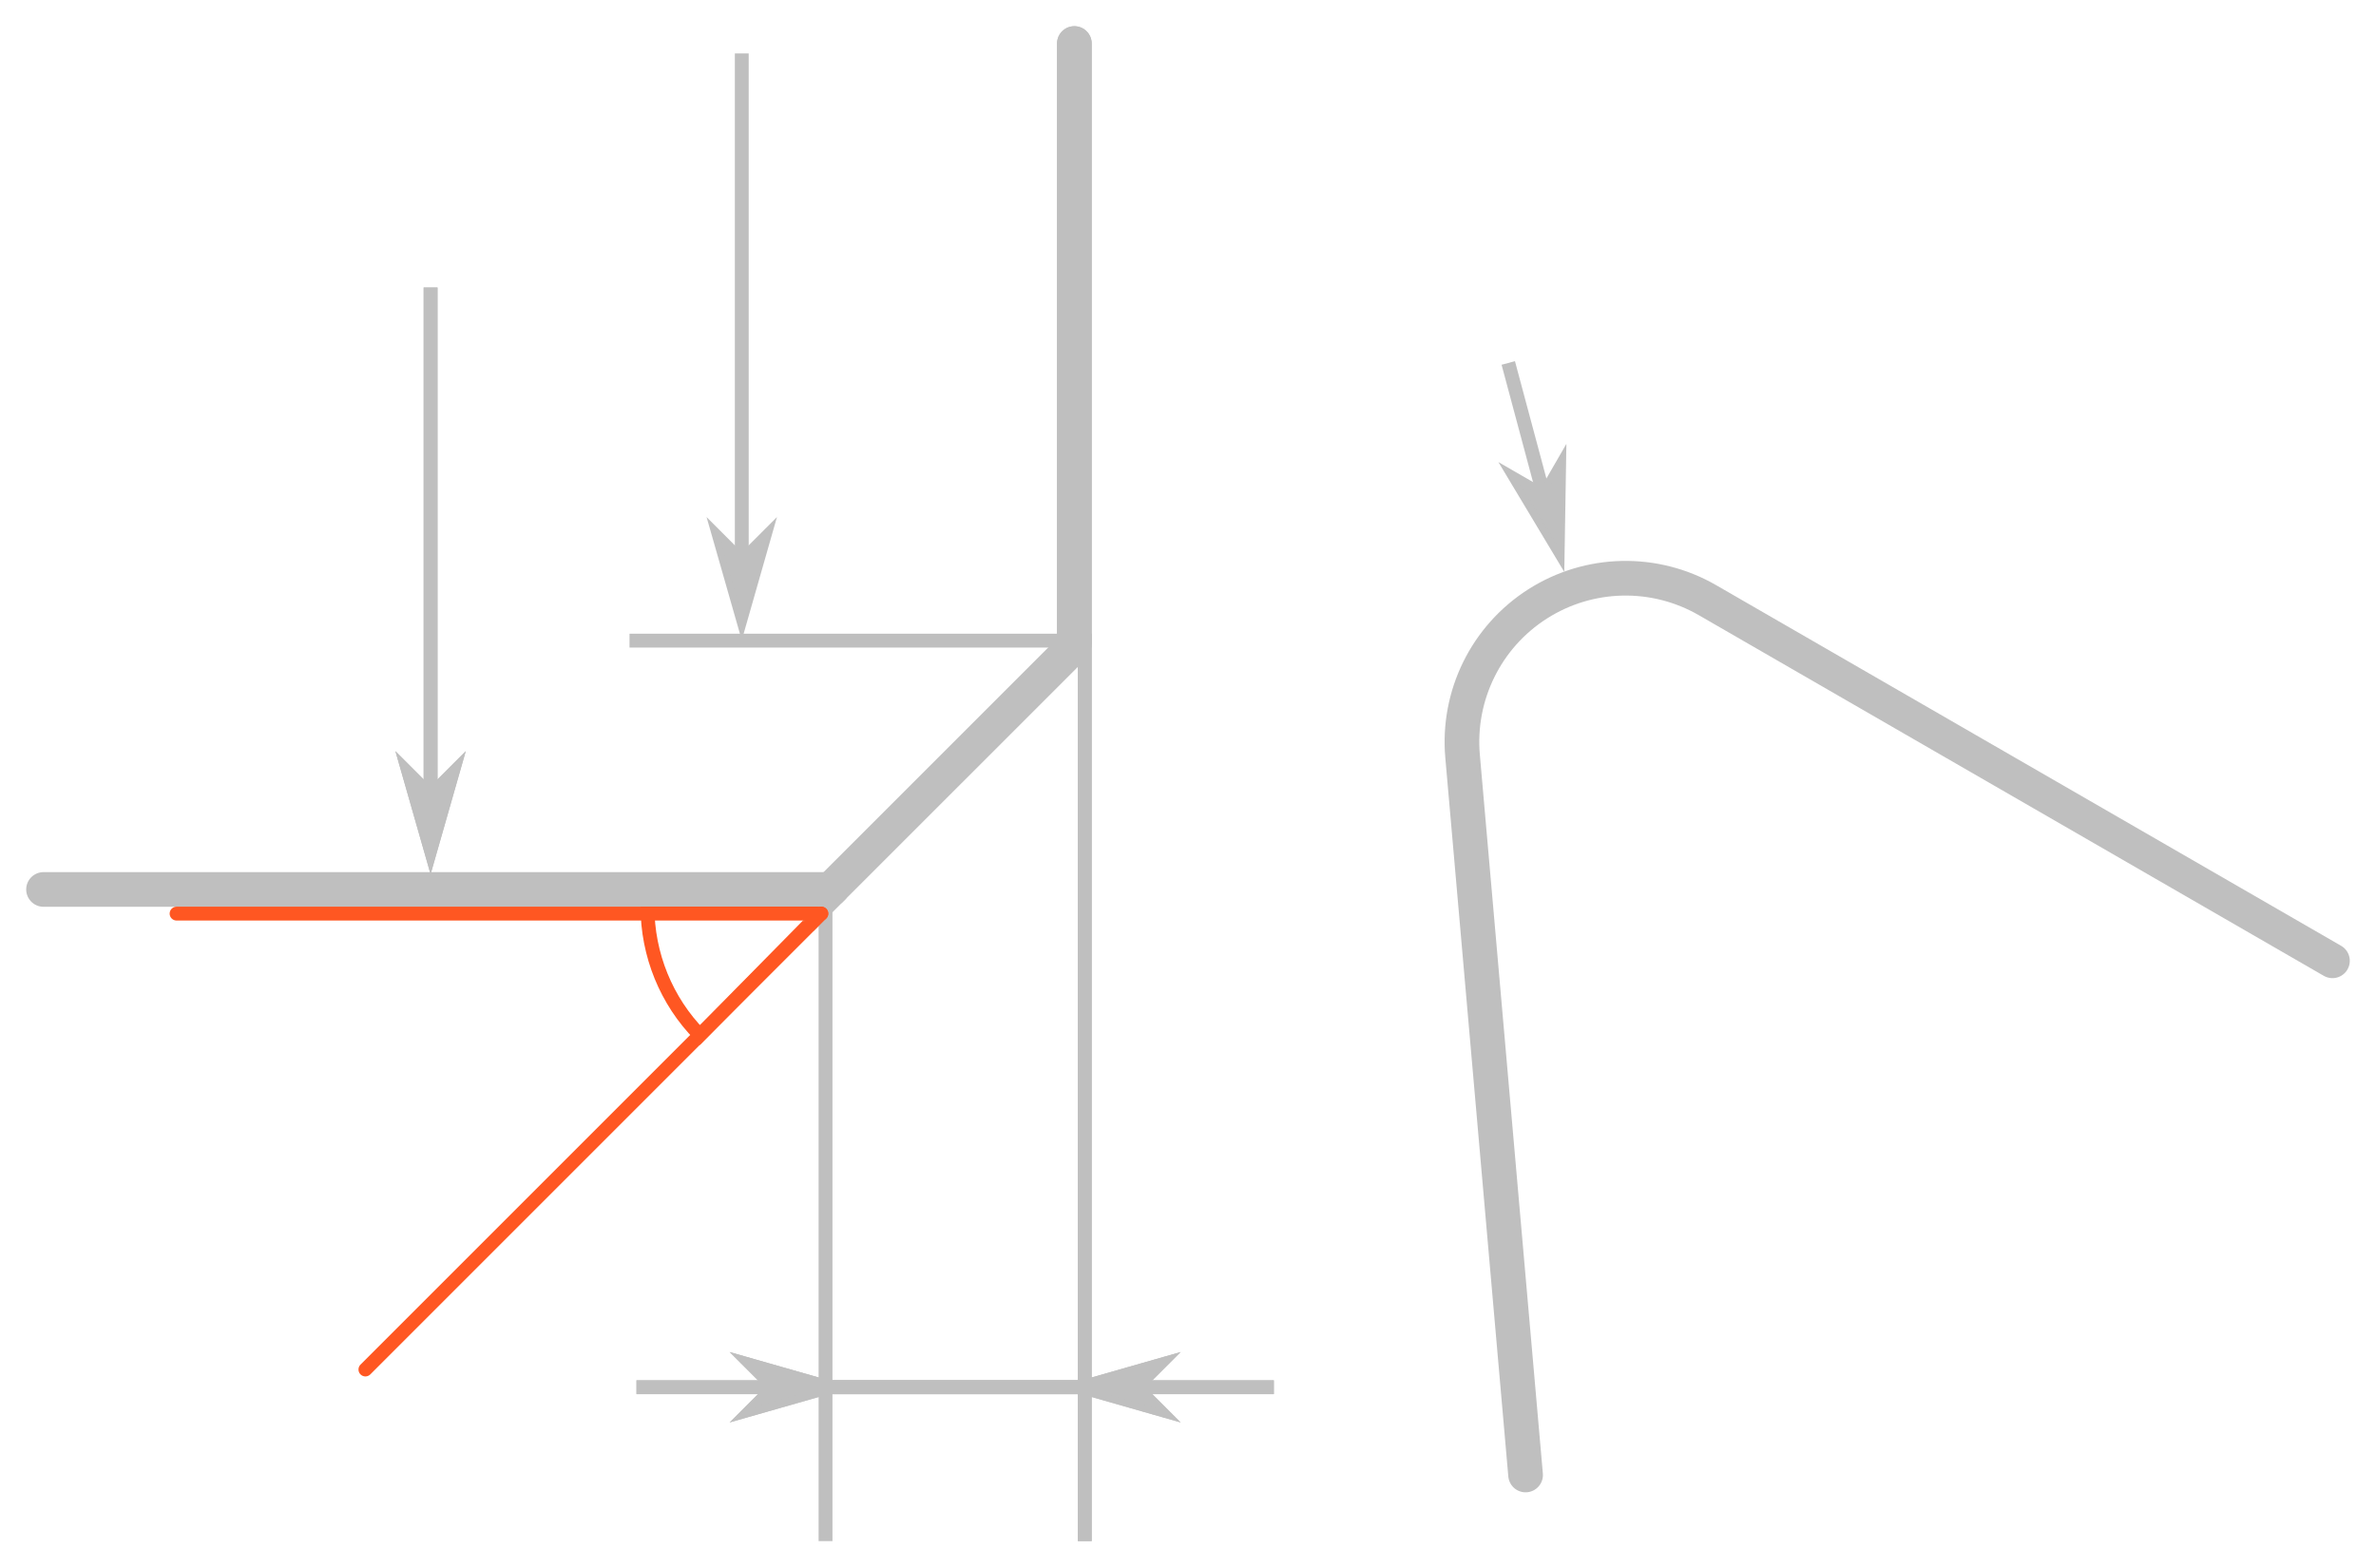
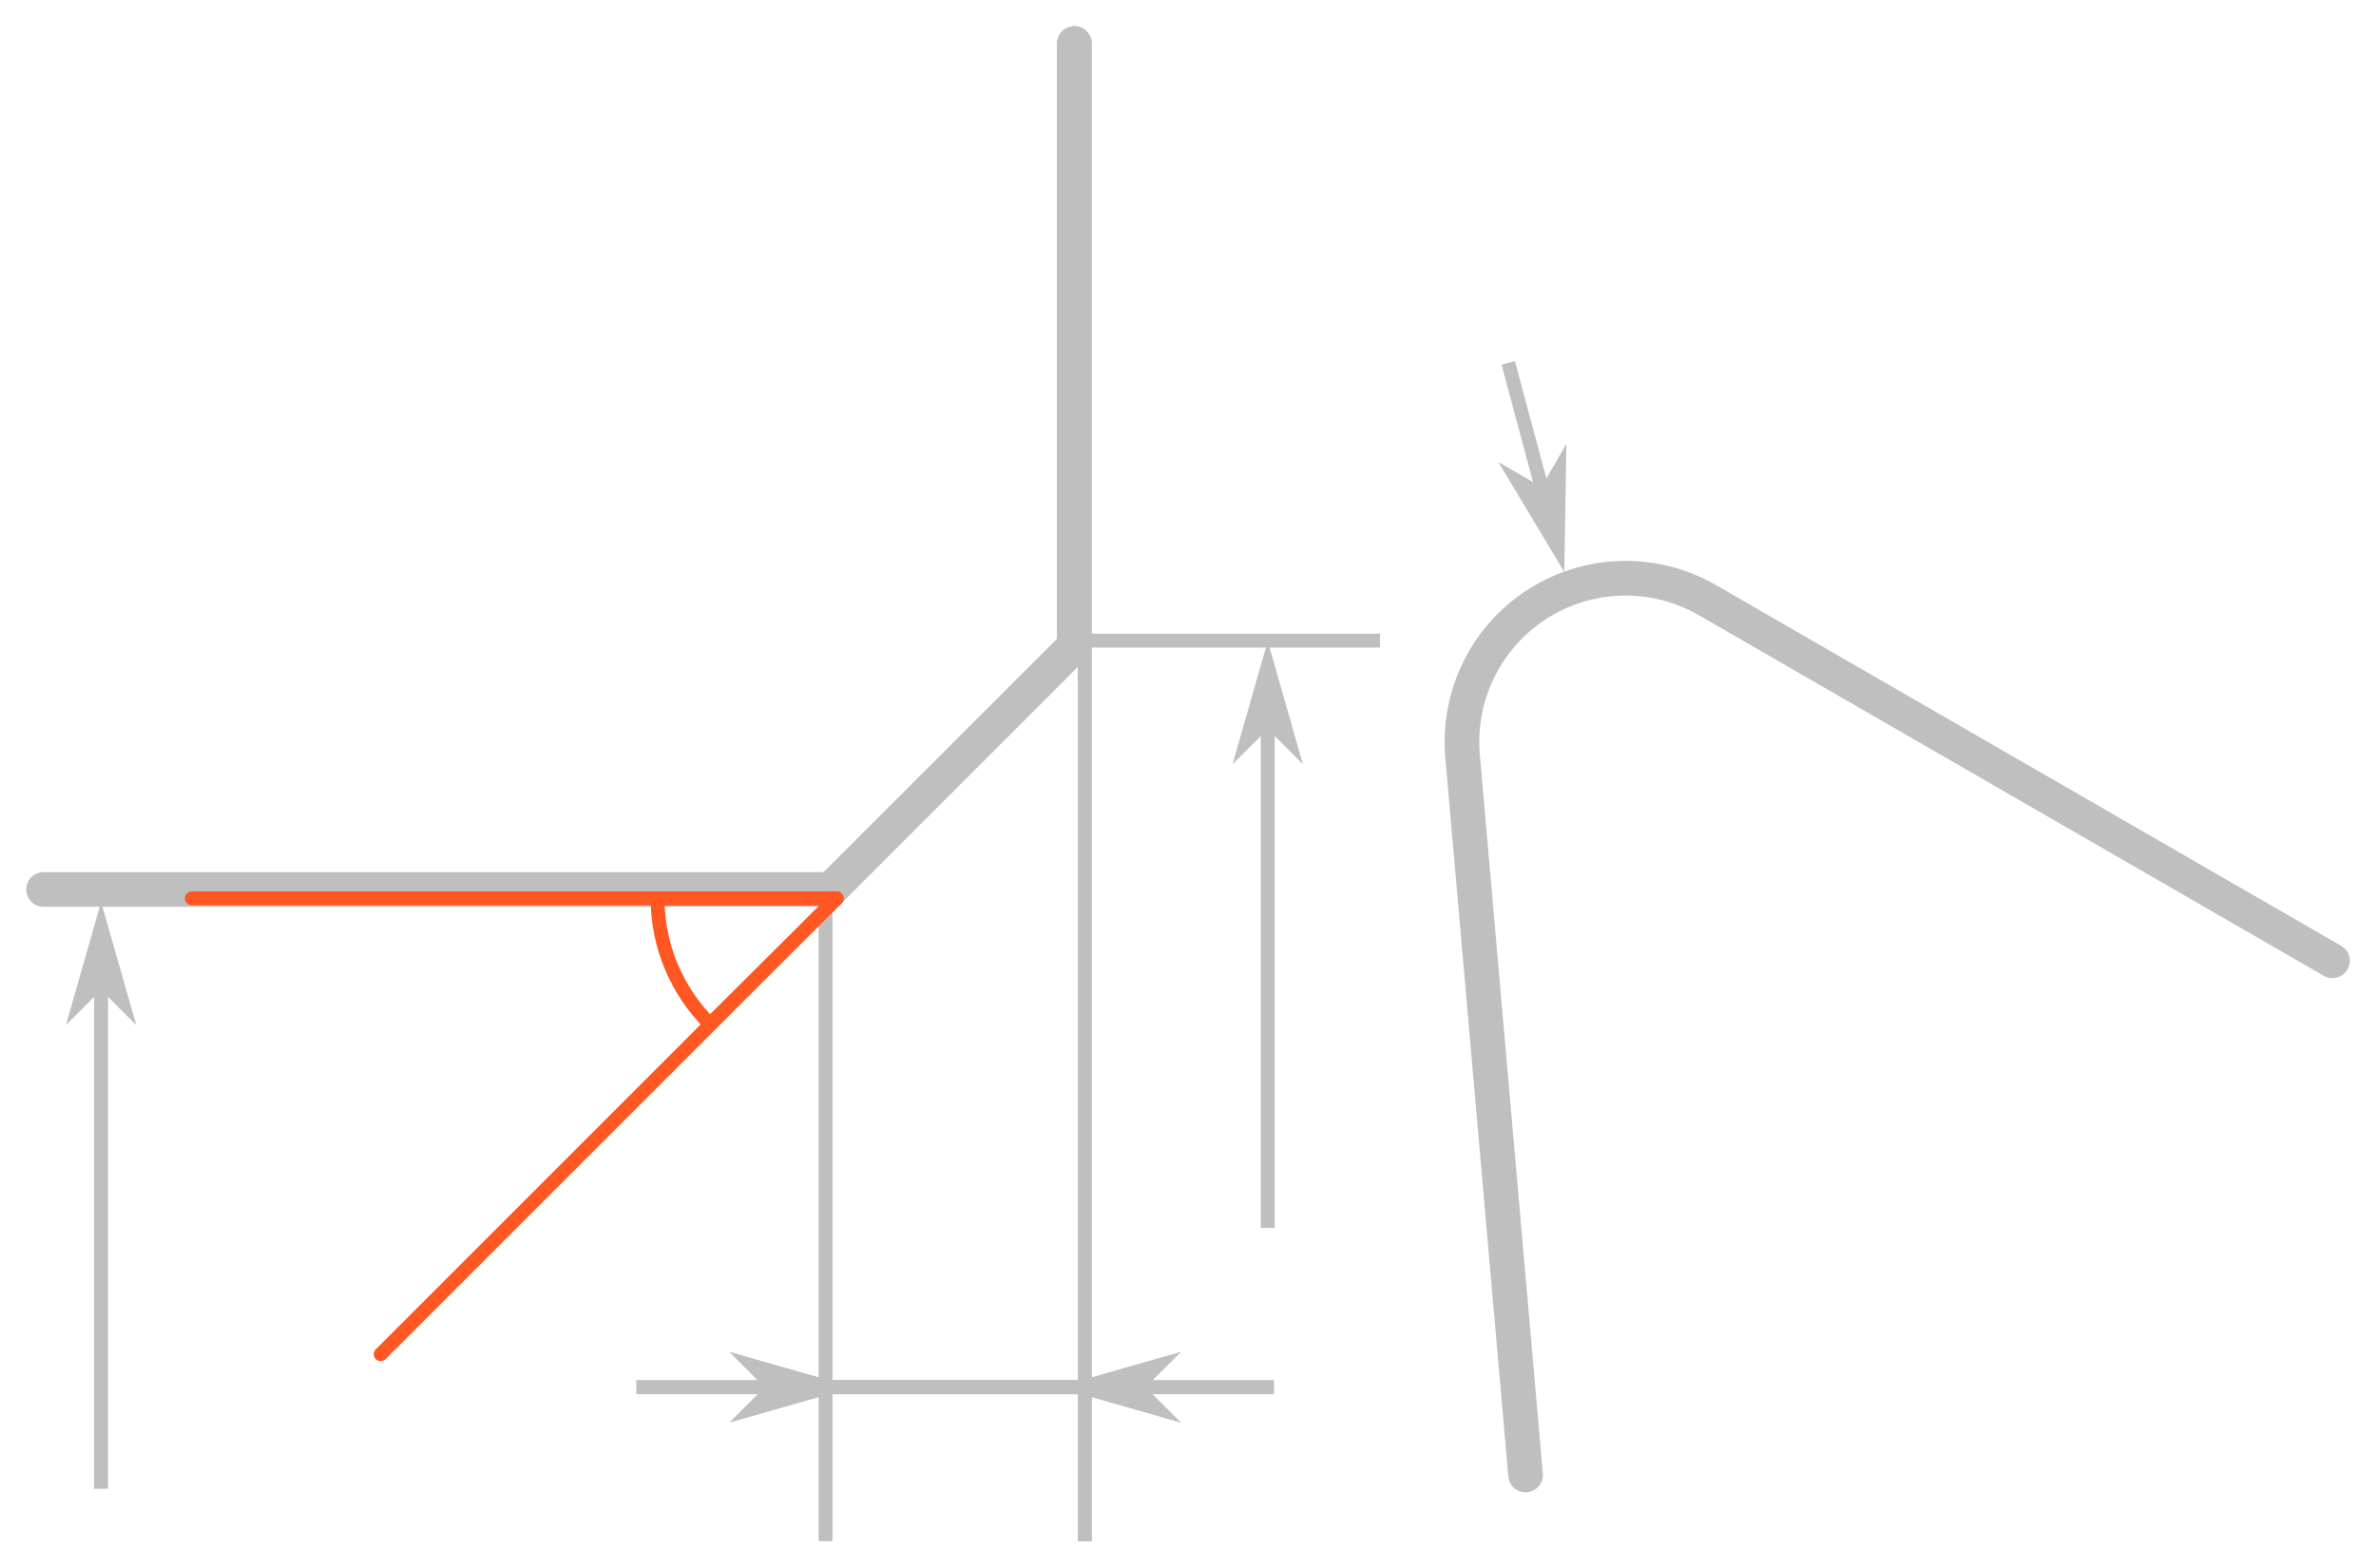
<svg xmlns="http://www.w3.org/2000/svg" id="svg43512" version="1.1" viewBox="0 0 90.682 59.824" height="59.824mm" width="90.682mm">
  <defs id="defs43509">
    <marker style="overflow:visible" id="Arrow1Mend" refX="0" refY="0" orient="auto">
      <path transform="matrix(-0.4,0,0,-0.4,-4,0)" style="fill:context-stroke;fill-rule:evenodd;stroke:context-stroke;stroke-width:1pt" d="M 0,0 5,-5 -12.5,0 5,5 Z" id="path9195" />
    </marker>
    <marker style="overflow:visible" id="marker9854" refX="0" refY="0" orient="auto">
      <path transform="matrix(0.4,0,0,0.4,4,0)" style="fill:context-stroke;fill-rule:evenodd;stroke:context-stroke;stroke-width:1pt" d="M 0,0 5,-5 -12.5,0 5,5 Z" id="path9852" />
    </marker>
    <marker style="overflow:visible" id="marker11075" refX="0" refY="0" orient="auto">
      <path transform="matrix(0.4,0,0,0.4,4,0)" style="fill:context-stroke;fill-rule:evenodd;stroke:context-stroke;stroke-width:1pt" d="M 0,0 5,-5 -12.5,0 5,5 Z" id="path11073" />
    </marker>
    <marker style="overflow:visible" id="marker43493" refX="0" refY="0" orient="auto">
      <path transform="matrix(0.4,0,0,0.4,4,0)" style="fill:context-stroke;fill-rule:evenodd;stroke:context-stroke;stroke-width:1pt" d="M 0,0 5,-5 -12.5,0 5,5 Z" id="path43491" />
    </marker>
    <marker style="overflow:visible" refX="0" refY="0" orient="auto" id="marker110756800">
      <path transform="matrix(0.4,0,0,0.4,4,0)" style="fill:#ff5722;fill-rule:evenodd;stroke:#ff5722;stroke-width:1pt" d="M 0,0 5,-5 -12.5,0 5,5 Z" id="path44066" />
    </marker>
    <marker style="overflow:visible" refX="0" refY="0" orient="auto" id="Arrow1Mend4201">
      <path transform="matrix(-0.4,0,0,-0.4,-4,0)" style="fill:#bfbfbf;fill-rule:evenodd;stroke:#bfbfbf;stroke-width:1pt" d="M 0,0 5,-5 -12.5,0 5,5 Z" id="path48518" />
    </marker>
    <marker style="overflow:visible" refX="0" refY="0" orient="auto" id="marker9854416">
      <path transform="matrix(0.4,0,0,0.4,4,0)" style="fill:#bfbfbf;fill-rule:evenodd;stroke:#bfbfbf;stroke-width:1pt" d="M 0,0 5,-5 -12.5,0 5,5 Z" id="path48521" />
    </marker>
    <marker style="overflow:visible" refX="0" refY="0" orient="auto" id="marker110751425">
      <path transform="matrix(0.4,0,0,0.4,4,0)" style="fill:#bfbfbf;fill-rule:evenodd;stroke:#bfbfbf;stroke-width:1pt" d="M 0,0 5,-5 -12.5,0 5,5 Z" id="path48524" />
    </marker>
    <marker style="overflow:visible" refX="0" refY="0" orient="auto" id="Arrow1Mend4201588">
      <path transform="matrix(-0.4,0,0,-0.4,-4,0)" style="fill:#bfbfbf;fill-rule:evenodd;stroke:#bfbfbf;stroke-width:1pt" d="M 0,0 5,-5 -12.5,0 5,5 Z" id="path48667" />
    </marker>
    <marker style="overflow:visible" refX="0" refY="0" orient="auto" id="marker98544167500">
      <path transform="matrix(0.4,0,0,0.4,4,0)" style="fill:#bfbfbf;fill-rule:evenodd;stroke:#bfbfbf;stroke-width:1pt" d="M 0,0 5,-5 -12.5,0 5,5 Z" id="path48670" />
    </marker>
    <marker style="overflow:visible" refX="0" refY="0" orient="auto" id="marker1107514251340">
      <path transform="matrix(0.4,0,0,0.4,4,0)" style="fill:#bfbfbf;fill-rule:evenodd;stroke:#bfbfbf;stroke-width:1pt" d="M 0,0 5,-5 -12.5,0 5,5 Z" id="path48673" />
    </marker>
    <marker style="overflow:visible" refX="0" refY="0" orient="auto" id="marker1107568001458">
      <path transform="matrix(0.4,0,0,0.4,4,0)" style="fill:#bfbfbf;fill-rule:evenodd;stroke:#bfbfbf;stroke-width:1pt" d="M 0,0 5,-5 -12.5,0 5,5 Z" id="path48676" />
    </marker>
    <marker style="overflow:visible" refX="0" refY="0" orient="auto" id="marker11075680014585098">
      <path transform="matrix(0.4,0,0,0.4,4,0)" style="fill:#ff5722;fill-rule:evenodd;stroke:#ff5722;stroke-width:1pt" d="M 0,0 5,-5 -12.5,0 5,5 Z" id="path81987" />
    </marker>
    <marker style="overflow:visible" refX="0" refY="0" orient="auto" id="marker110756800145850988713">
      <path transform="matrix(0.4,0,0,0.4,4,0)" style="fill:#bfbfbf;fill-rule:evenodd;stroke:#bfbfbf;stroke-width:1pt" d="M 0,0 5,-5 -12.5,0 5,5 Z" id="path85306" />
    </marker>
    <marker style="overflow:visible" refX="0" refY="0" orient="auto" id="marker11075142513409016">
      <path transform="matrix(0.4,0,0,0.4,4,0)" style="fill:#bfbfbf;fill-rule:evenodd;stroke:#bfbfbf;stroke-width:1pt" d="M 0,0 5,-5 -12.5,0 5,5 Z" id="path85309" />
    </marker>
    <marker style="overflow:visible" refX="0" refY="0" orient="auto" id="Arrow1Mend42015883112">
      <path transform="matrix(-0.4,0,0,-0.4,-4,0)" style="fill:#ff5722;fill-rule:evenodd;stroke:#ff5722;stroke-width:1pt" d="M 0,0 5,-5 -12.5,0 5,5 Z" id="path88328" />
    </marker>
    <marker style="overflow:visible" refX="0" refY="0" orient="auto" id="marker985441675007868">
      <path transform="matrix(0.4,0,0,0.4,4,0)" style="fill:#ff5722;fill-rule:evenodd;stroke:#ff5722;stroke-width:1pt" d="M 0,0 5,-5 -12.5,0 5,5 Z" id="path88331" />
    </marker>
    <marker style="overflow:visible" refX="0" refY="0" orient="auto" id="Arrow1Mend420158831122761">
      <path transform="matrix(-0.4,0,0,-0.4,-4,0)" style="fill:#bfbfbf;fill-rule:evenodd;stroke:#bfbfbf;stroke-width:1pt" d="M 0,0 5,-5 -12.5,0 5,5 Z" id="path94840" />
    </marker>
    <marker style="overflow:visible" refX="0" refY="0" orient="auto" id="marker9854416750078686232">
      <path transform="matrix(0.4,0,0,0.4,4,0)" style="fill:#bfbfbf;fill-rule:evenodd;stroke:#bfbfbf;stroke-width:1pt" d="M 0,0 5,-5 -12.5,0 5,5 Z" id="path94843" />
    </marker>
    <marker style="overflow:visible" refX="0" refY="0" orient="auto" id="marker1068094303">
      <path transform="matrix(-0.4,0,0,-0.4,-4,0)" style="fill:#bfbfbf;fill-rule:evenodd;stroke:#bfbfbf;stroke-width:1pt" d="M 0,0 5,-5 -12.5,0 5,5 Z" id="path23965" />
    </marker>
    <marker style="overflow:visible" refX="0" refY="0" orient="auto" id="marker84774263">
      <path transform="matrix(0.4,0,0,0.4,4,0)" style="fill:#bfbfbf;fill-rule:evenodd;stroke:#bfbfbf;stroke-width:1pt" d="M 0,0 5,-5 -12.5,0 5,5 Z" id="path23968" />
    </marker>
    <marker style="overflow:visible" refX="0" refY="0" orient="auto" id="marker84777307">
      <path transform="matrix(0.4,0,0,0.4,4,0)" style="fill:#bfbfbf;fill-rule:evenodd;stroke:#bfbfbf;stroke-width:1pt" d="M 0,0 5,-5 -12.5,0 5,5 Z" id="path23971" />
    </marker>
    <marker style="overflow:visible" refX="0" refY="0" orient="auto" id="marker84771905-5">
      <path transform="matrix(0.4,0,0,0.4,4,0)" style="fill:#bfbfbf;fill-rule:evenodd;stroke:#bfbfbf;stroke-width:1pt" d="M 0,0 5,-5 -12.5,0 5,5 Z" id="path36123-8" />
    </marker>
+     <marker style="overflow:visible" refX="0" refY="0" orient="auto" id="marker84771905-5-0">
+       <path transform="matrix(0.4,0,0,0.4,4,0)" style="fill:#bfbfbf;fill-rule:evenodd;stroke:#bfbfbf;stroke-width:1pt" d="M 0,0 5,-5 -12.5,0 5,5 Z" id="path36123-8-6" />
+     </marker>
+     <marker style="overflow:visible" refX="0" refY="0" orient="auto" id="marker11075142513406139">
+       <path transform="matrix(0.4,0,0,0.4,4,0)" style="fill:#ff5722;fill-rule:evenodd;stroke:#ff5722;stroke-width:1pt" d="M 0,0 5,-5 -12.5,0 5,5 Z" id="path71280" />
+     </marker>
  </defs>
  <g id="layer1" transform="translate(17.82417,-50.25694)">
-     <path id="path111872" style="font-variation-settings:'wdth' 100, 'wght' 400;fill:none;fill-rule:evenodd;stroke:#ff5722;stroke-width:0.529;stroke-linecap:round;stroke-linejoin:miter;stroke-miterlimit:4;stroke-dasharray:none;stroke-opacity:1" d="M 8.888,89.767 A -6.832,6.941 0 0 1 6.887,84.858 H 13.72 Z" />
    <path id="path1147" style="fill:none;stroke:#bfbfbf;stroke-width:1.323;stroke-linecap:round;stroke-linejoin:miter;stroke-miterlimit:4;stroke-dasharray:none;stroke-opacity:1;paint-order:normal" d="m 23.18,51.919 v 22.792" />
    <path style="fill:none;stroke:#bfbfbf;stroke-width:0.529;stroke-linecap:square;stroke-linejoin:miter;stroke-miterlimit:4;stroke-dasharray:none;stroke-opacity:1" d="M 23.577,74.711 V 108.816" id="path1151" />
    <path style="fill:none;stroke:#bfbfbf;stroke-width:0.529;stroke-linecap:square;stroke-linejoin:miter;stroke-miterlimit:4;stroke-dasharray:none;stroke-opacity:1" d="M 13.683,84.207 V 108.816" id="path1153" />
    <path style="fill:none;stroke:#bfbfbf;stroke-width:0.529;stroke-linecap:round;stroke-linejoin:miter;stroke-miterlimit:4;stroke-dasharray:none;stroke-opacity:1;marker-start:url(#marker1068094303);marker-end:url(#marker84774263)" d="M 23.577,103.207 H 17.635 13.683" id="path1155" />
    <path style="fill:none;stroke:#bfbfbf;stroke-width:0.529;stroke-linecap:butt;stroke-linejoin:miter;stroke-miterlimit:4;stroke-dasharray:none;stroke-opacity:1" d="M 6.468,103.207 H 30.793 23.577" id="path1157" />
    <path id="path1161" style="fill:none;stroke:#bfbfbf;stroke-width:1.323;stroke-linecap:round;stroke-linejoin:miter;stroke-miterlimit:4;stroke-dasharray:none;stroke-opacity:1;paint-order:normal" d="M 13.683,84.207 H -16.163" />
    <path style="fill:none;stroke:#bfbfbf;stroke-width:1.323;stroke-linecap:butt;stroke-linejoin:miter;stroke-miterlimit:4;stroke-dasharray:none;stroke-opacity:1;paint-order:normal" d="M 23.321,74.769 13.824,84.265" id="path1163" />
    <path style="fill:none;stroke:#bfbfbf;stroke-width:0.529;stroke-linecap:square;stroke-linejoin:miter;stroke-miterlimit:4;stroke-dasharray:none;stroke-opacity:1" d="m 14.105,84.546 -0.89,0.89" id="path1165" />
-     <path style="fill:none;fill-opacity:1;fill-rule:nonzero;stroke:#bfbfbf;stroke-width:0.529;stroke-linecap:butt;stroke-linejoin:miter;stroke-miterlimit:4;stroke-dasharray:none;stroke-opacity:1;marker-start:url(#marker84777307)" d="m -1.39,82.586 -1e-5,-21.355" id="path1169" />
-     <path style="fill:none;stroke:#ff5722;stroke-width:0.529;stroke-linecap:round;stroke-linejoin:miter;stroke-miterlimit:4;stroke-dasharray:none;stroke-opacity:1" d="M 13.523,85.129 H -11.085" id="path120605" />
-     <path style="fill:none;stroke:#ff5722;stroke-width:0.529;stroke-linecap:round;stroke-linejoin:miter;stroke-miterlimit:4;stroke-dasharray:none;stroke-opacity:1" d="M 13.523,85.129 -3.878,102.53" id="path111870" />
    <path id="path8938" style="fill:none;stroke:#bfbfbf;stroke-width:1.323;stroke-linecap:round;stroke-linejoin:miter;stroke-miterlimit:4;stroke-dasharray:none;stroke-opacity:1;paint-order:normal" d="m 23.18,51.918 v 22.792" />
    <path style="fill:none;stroke:#bfbfbf;stroke-width:0.529;stroke-linecap:square;stroke-linejoin:miter;stroke-miterlimit:4;stroke-dasharray:none;stroke-opacity:1" d="M 23.577,74.71 V 108.816" id="path8940" />
    <path style="fill:#bfbfbf;fill-opacity:1;stroke:#bfbfbf;stroke-width:0.529;stroke-linecap:round;stroke-linejoin:miter;stroke-miterlimit:4;stroke-dasharray:none;stroke-opacity:1;marker-start:url(#Arrow1Mend420158831122761);marker-end:url(#marker9854416750078686232)" d="M 23.577,103.207 H 17.635 13.683" id="path8944" />
    <path style="fill:none;stroke:#bfbfbf;stroke-width:0.529;stroke-linecap:butt;stroke-linejoin:miter;stroke-miterlimit:4;stroke-dasharray:none;stroke-opacity:1" d="M 6.468,103.207 H 30.793 23.577" id="path8946" />
    <path style="fill:#ff5722;fill-opacity:1;stroke:#bfbfbf;stroke-width:0.529;stroke-linecap:butt;stroke-linejoin:miter;stroke-miterlimit:4;stroke-dasharray:none;stroke-opacity:1;marker-start:url(#marker110756800145850988713)" d="m 41.608,71.081 -1.868,-6.97" id="path8948" />
-     <path style="fill:#ff5722;fill-opacity:1;stroke:#bfbfbf;stroke-width:0.529;stroke-linecap:butt;stroke-linejoin:miter;stroke-miterlimit:4;stroke-dasharray:none;stroke-opacity:1;marker-start:url(#marker11075142513409016)" d="m -1.391,82.586 -7e-6,-21.355" id="path8958" />
    <path id="path8964" style="font-variation-settings:'wdth' 100, 'wght' 400;fill:none;fill-rule:evenodd;stroke:#bfbfbf;stroke-width:1.323;stroke-linecap:round;stroke-miterlimit:4;stroke-dasharray:none;stroke-opacity:1" d="m 40.401,106.557 c 0,0 0,0 0,0 L 37.996,79.12 a -6.247,6.247 0 0 1 9.345,-5.956 l 23.855,13.767" />
-     <path style="fill:none;stroke:#bfbfbf;stroke-width:0.529;stroke-linecap:square;stroke-linejoin:miter;stroke-miterlimit:4;stroke-dasharray:none;stroke-opacity:1" d="M 23.577,74.71 H 6.466" id="path1153-7" />
-     <path style="fill:none;fill-opacity:1;fill-rule:nonzero;stroke:#bfbfbf;stroke-width:0.529;stroke-linecap:butt;stroke-linejoin:miter;stroke-miterlimit:4;stroke-dasharray:none;stroke-opacity:1;marker-start:url(#marker84771905-5)" d="m 10.486,73.652 -10e-6,-21.355" id="path1169-6" />
+     <g id="g10854">
+       <path style="fill:none;stroke:#bfbfbf;stroke-width:0.529;stroke-linecap:square;stroke-linejoin:miter;stroke-miterlimit:4;stroke-dasharray:none;stroke-opacity:1" d="M 23.577,74.71 H 34.581" id="path1153-7-8" />
+       <path style="fill:none;fill-opacity:1;fill-rule:nonzero;stroke:#bfbfbf;stroke-width:0.529;stroke-linecap:butt;stroke-linejoin:miter;stroke-miterlimit:4;stroke-dasharray:none;stroke-opacity:1;marker-start:url(#marker84771905-5)" d="m 30.56,75.769 10e-6,21.355" id="path1169-6" />
+       <path style="fill:none;fill-opacity:1;fill-rule:nonzero;stroke:#bfbfbf;stroke-width:0.529;stroke-linecap:butt;stroke-linejoin:miter;stroke-miterlimit:4;stroke-dasharray:none;stroke-opacity:1;marker-start:url(#marker84771905-5-0)" d="m -13.966,85.728 10e-6,21.355" id="path1169-6-0" />
+     </g>
+     <path style="fill:none;stroke:#ff5722;stroke-width:0.529;stroke-linecap:round;stroke-linejoin:round;stroke-miterlimit:4;stroke-dasharray:none;stroke-opacity:1" d="m 14.105,84.546 -24.609,6.7e-5" id="path8954-9" />
+     <path style="fill:none;stroke:#ff5722;stroke-width:0.529;stroke-linecap:round;stroke-linejoin:round;stroke-miterlimit:4;stroke-dasharray:none;stroke-opacity:1" d="M 14.105,84.546 -3.296,101.947" id="path8954" />
+     <path id="path8956" style="font-variation-settings:'wdth' 100, 'wght' 400;fill:none;fill-rule:evenodd;stroke:#ff5722;stroke-width:0.529;stroke-linecap:round;stroke-linejoin:round;stroke-miterlimit:4;stroke-dasharray:none;stroke-opacity:1" d="M 9.274,89.345 A 6.832,6.787 0 0 1 7.272,84.546 h 6.832 z" />
  </g>
</svg>
